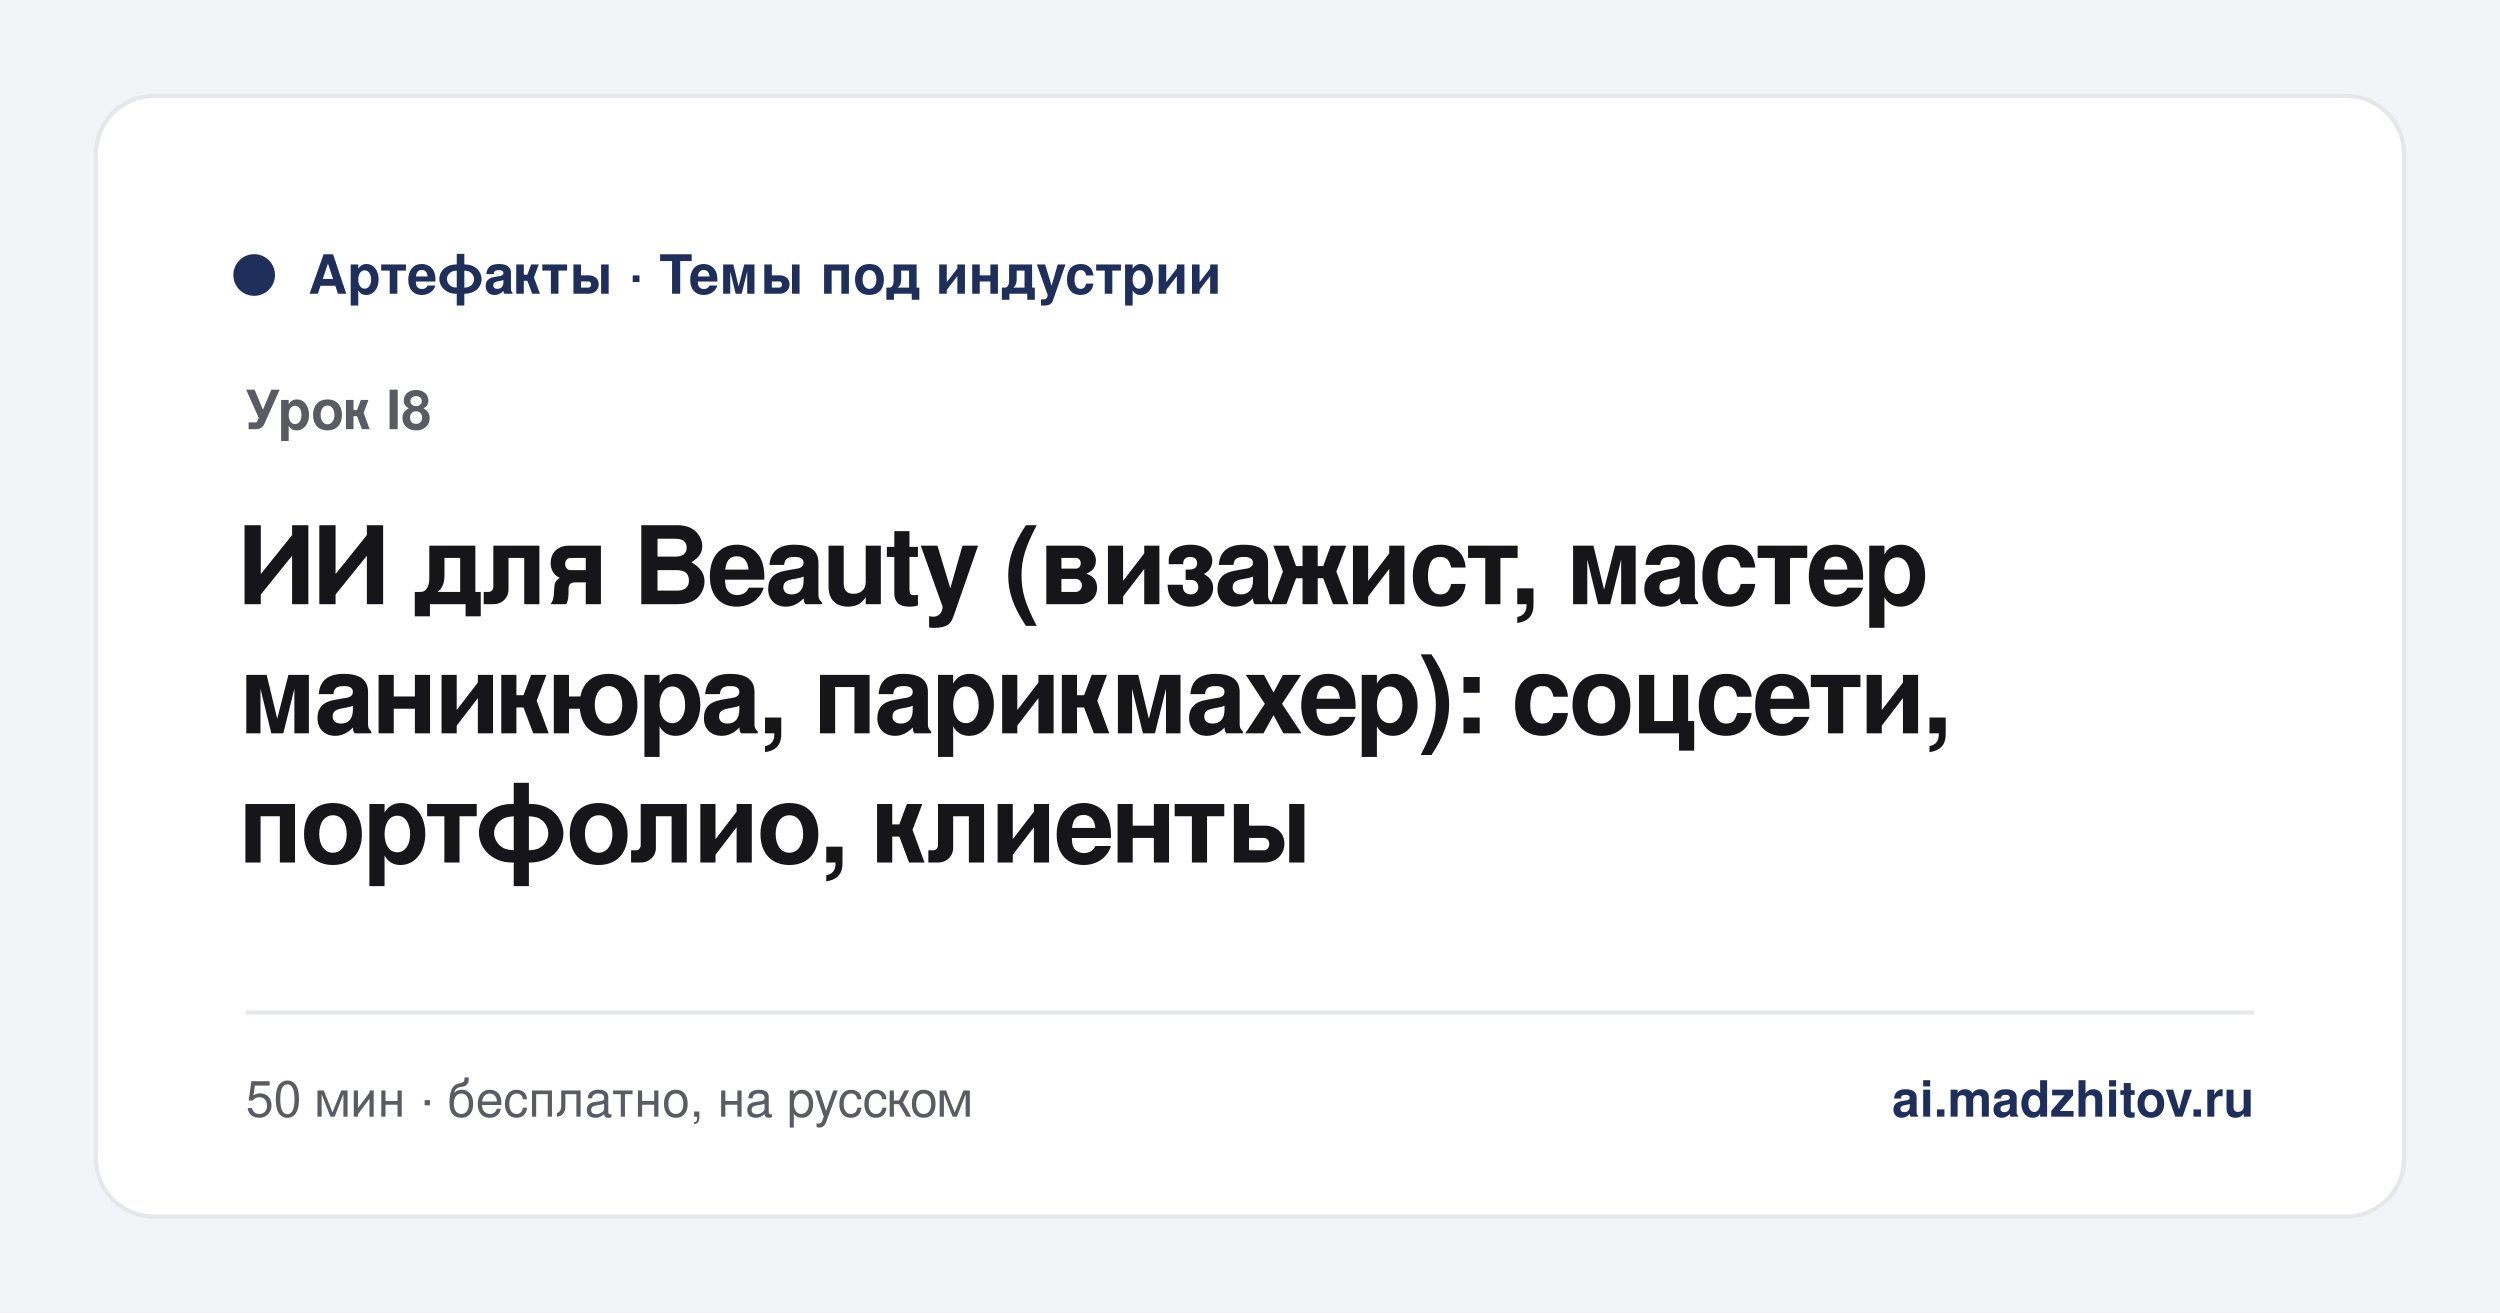
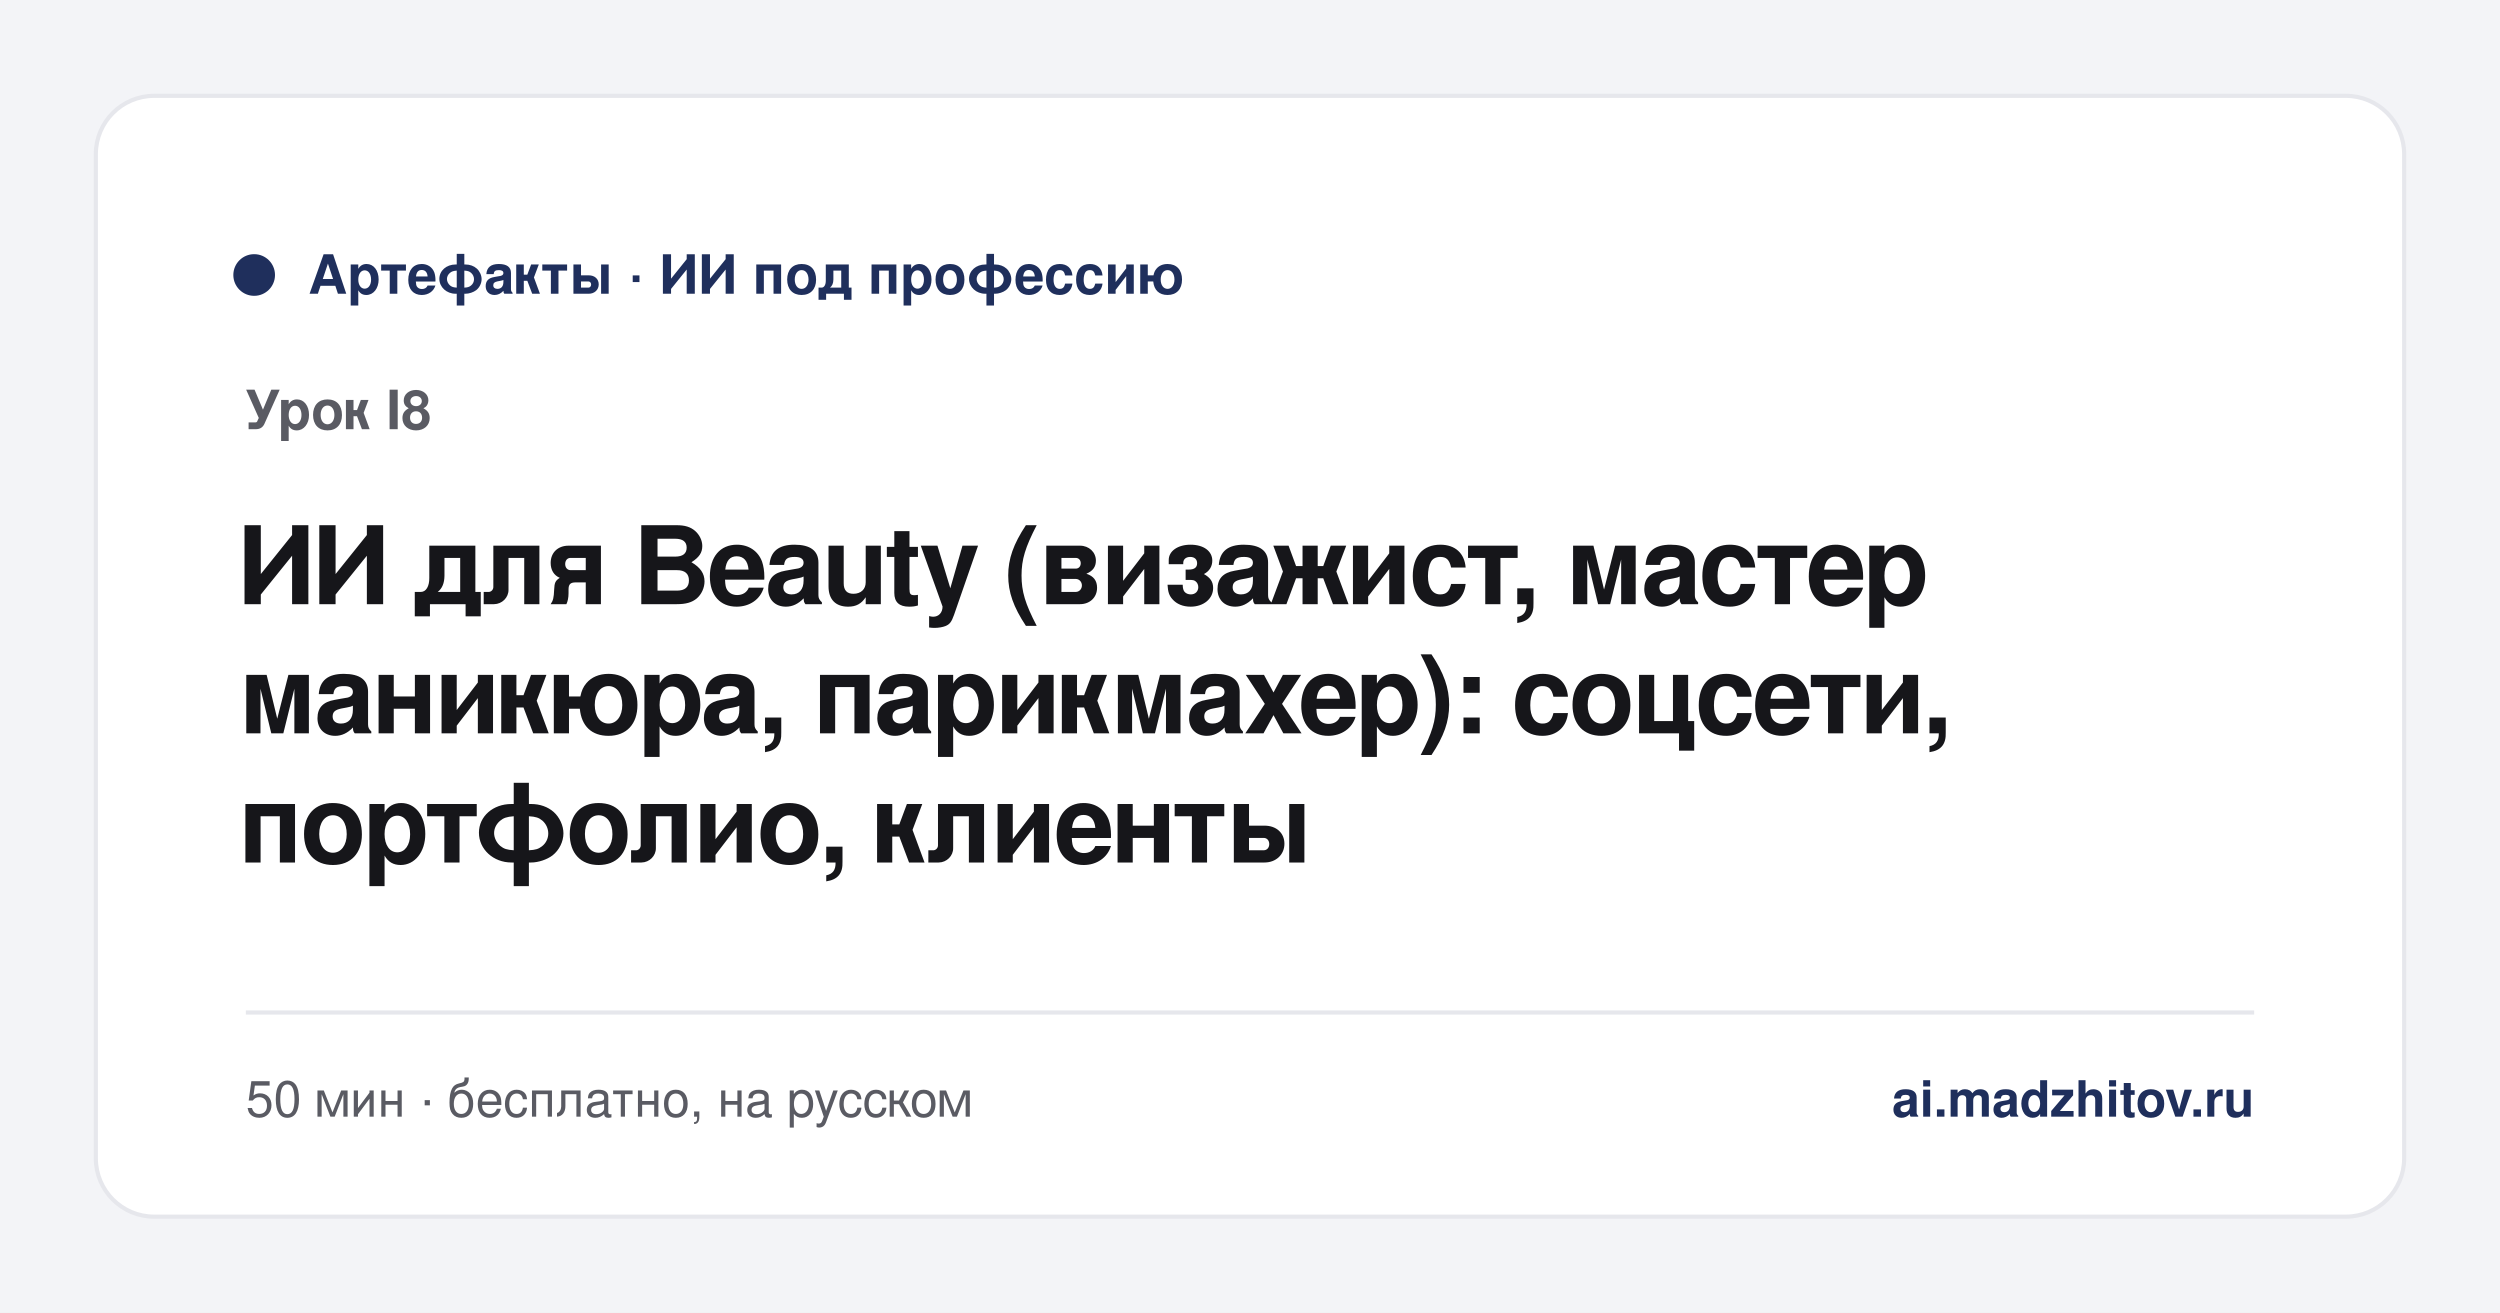
<svg xmlns="http://www.w3.org/2000/svg" width="1200" height="630" viewBox="0 0 1200 630">
  <rect width="1200" height="630" fill="#F3F4F7" />
  <rect x="46" y="46" width="1108" height="538" rx="28" fill="#FFFFFF" stroke="#E6E7EC" stroke-width="2" />
  <circle cx="122" cy="132" r="10" fill="#1F2F5C" />
-   <text x="148" y="141" fill="#1F2F5C" font-family="Helvetica Neue, Helvetica, Arial, sans-serif" font-size="26" font-weight="600">Артефакты · Темы под индустрии</text>
+   <text x="148" y="141" fill="#1F2F5C" font-family="Helvetica Neue, Helvetica, Arial, sans-serif" font-size="26" font-weight="600">Артефакты · ИИ под профессию</text>
  <text x="118" y="206" fill="#5A5B63" font-family="Helvetica Neue, Helvetica, Arial, sans-serif" font-size="26" font-weight="600">Урок I8</text>
  <text x="114" y="290" fill="#16161A" font-family="Helvetica Neue, Helvetica, Arial, sans-serif" font-weight="700" font-size="52" letter-spacing="-1.5">ИИ для Beauty (визажист, мастер</text>
  <text x="114" y="352" fill="#16161A" font-family="Helvetica Neue, Helvetica, Arial, sans-serif" font-weight="700" font-size="52" letter-spacing="-1.5">маникюра, парикмахер): соцсети,</text>
  <text x="114" y="414" fill="#16161A" font-family="Helvetica Neue, Helvetica, Arial, sans-serif" font-weight="700" font-size="52" letter-spacing="-1.5">портфолио, клиенты</text>
  <line x1="118" y1="486" x2="1082" y2="486" stroke="#E6E7EC" stroke-width="2" />
  <text x="118" y="536" fill="#5A5B63" font-family="Helvetica Neue, Helvetica, Arial, sans-serif" font-size="24">50 мин · бесплатно, на русском</text>
  <text x="1082" y="536" fill="#1F2F5C" font-family="Helvetica Neue, Helvetica, Arial, sans-serif" font-size="24" font-weight="600" text-anchor="end">ai.madzhitov.ru</text>
</svg>
